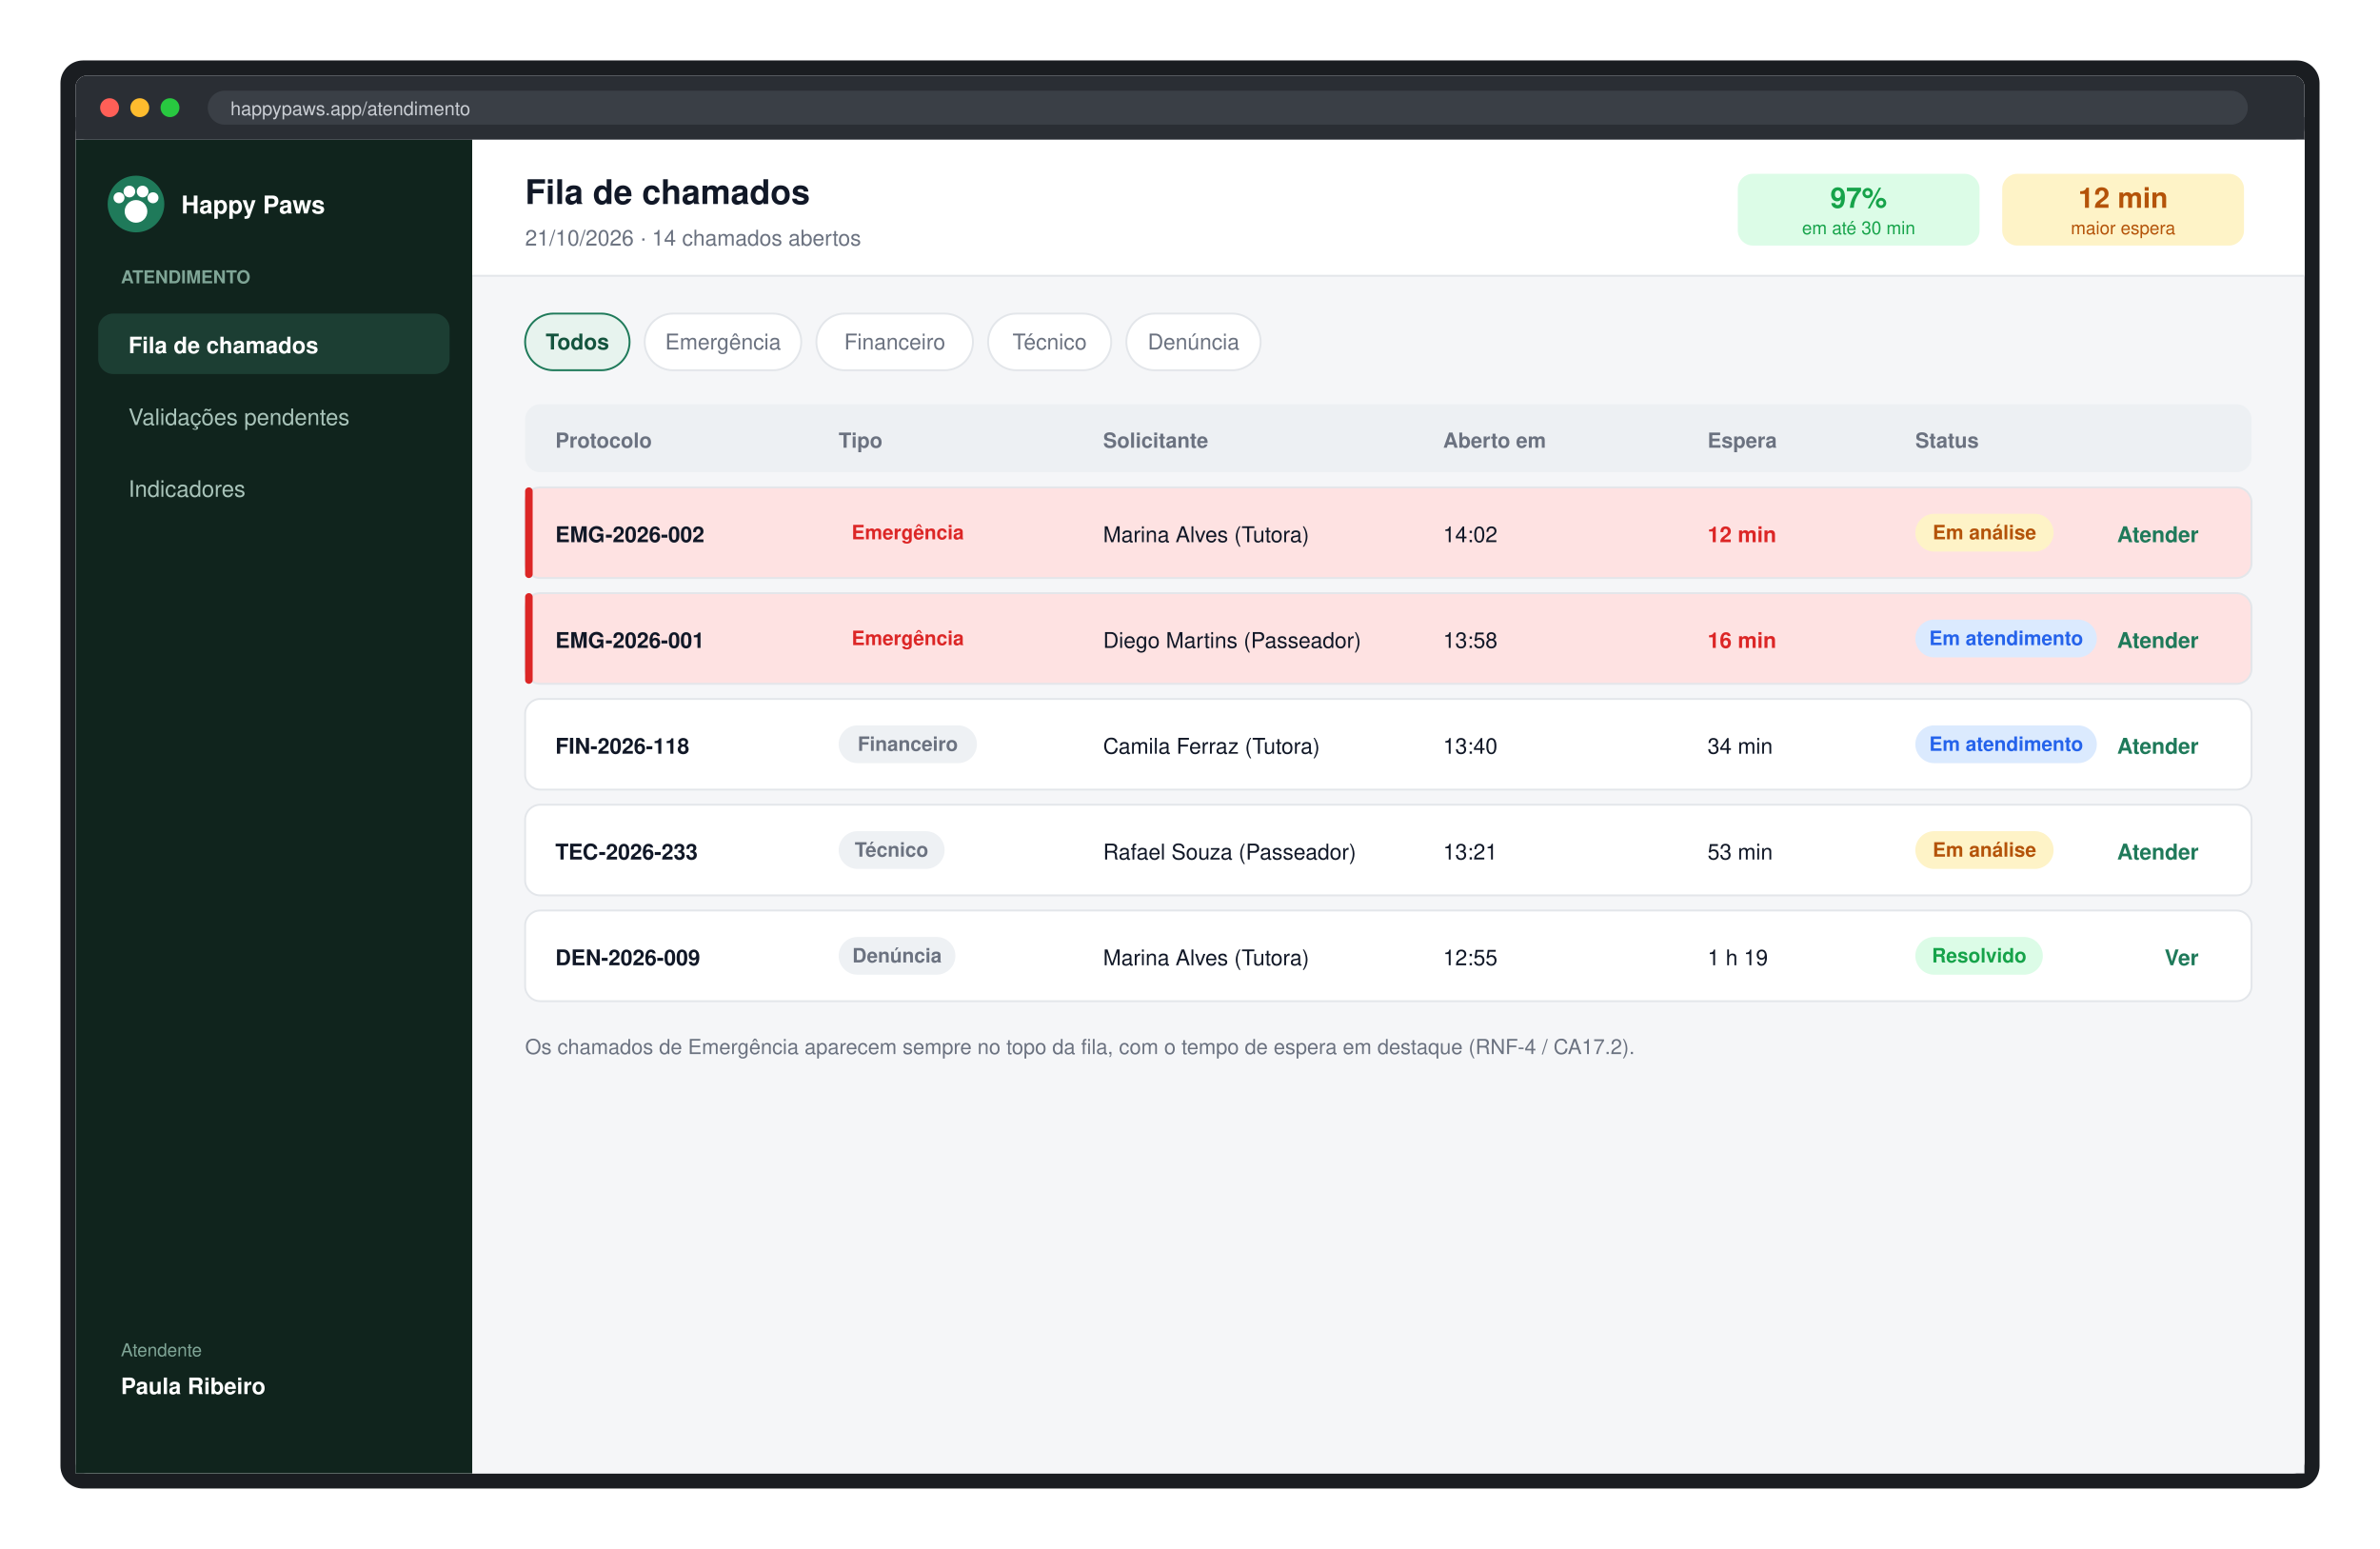
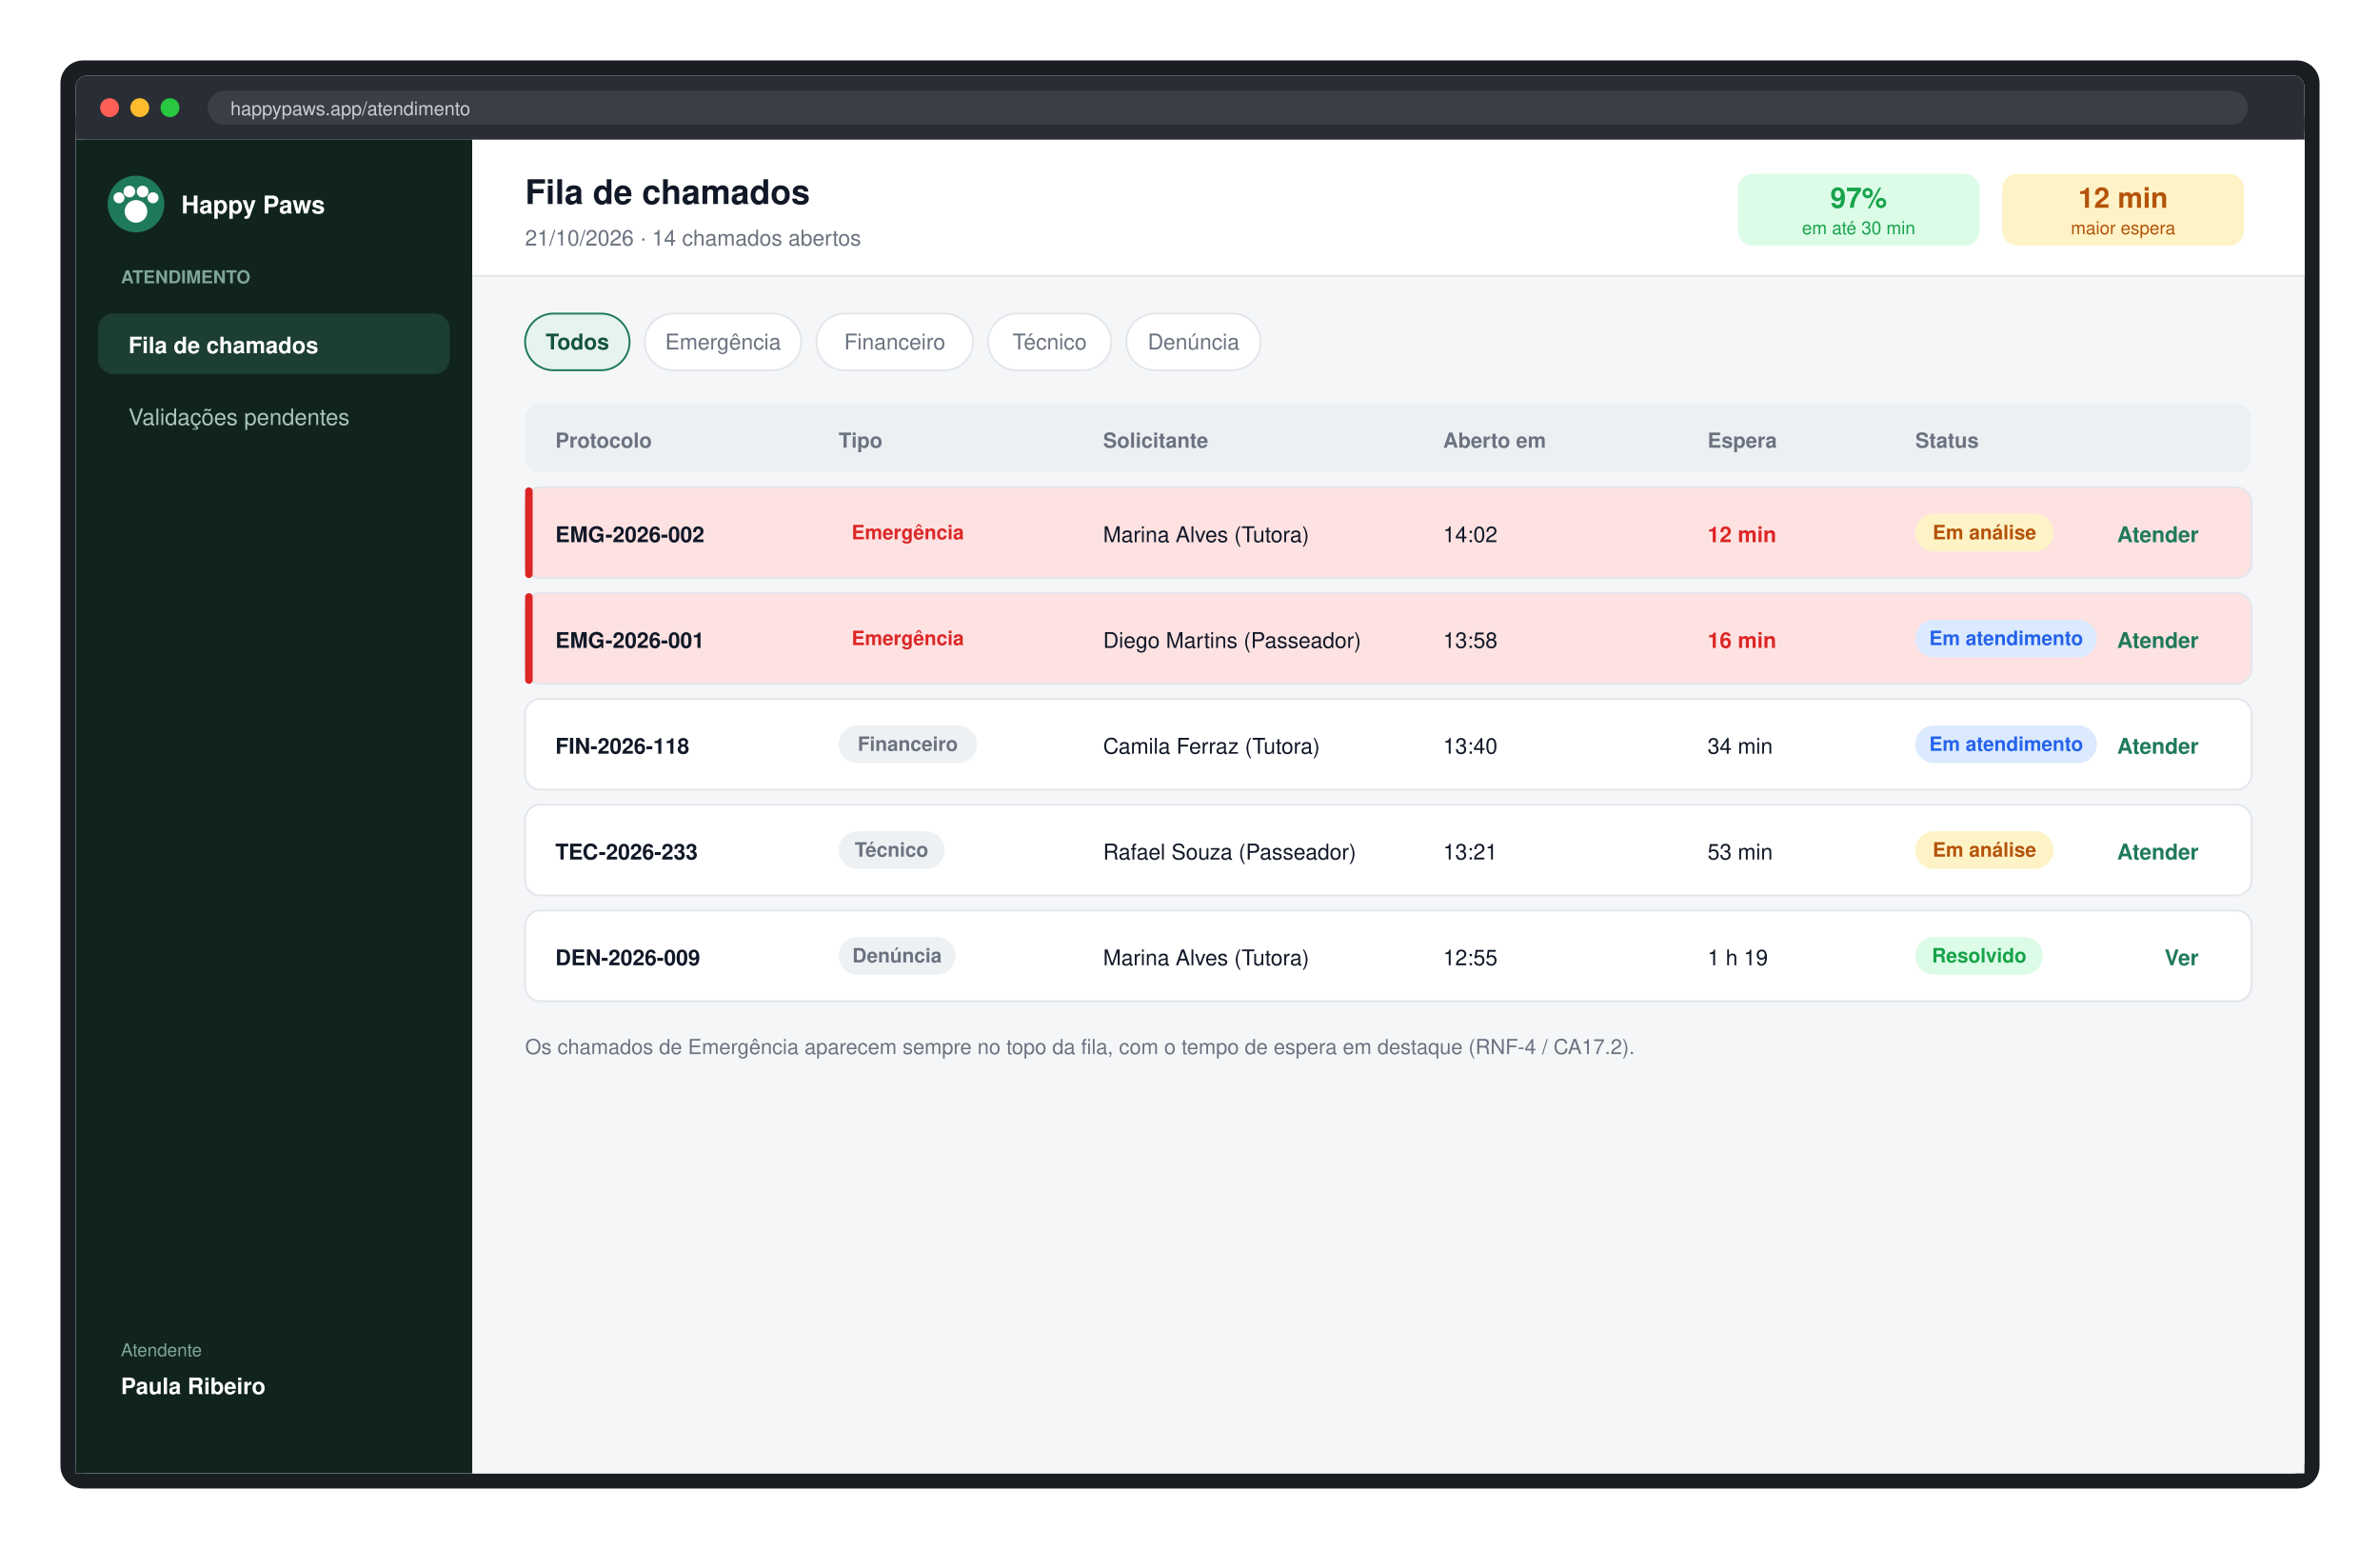
<svg xmlns="http://www.w3.org/2000/svg" width="1260" height="820" viewBox="0 0 1260 820">
  <rect x="0" y="0" width="1260" height="820" fill="#FFFFFF" />
  <rect x="32.0" y="32.0" width="1196.0" height="756.0" fill="#1A1D21" rx="12.0" ry="12.0" />
  <rect x="40.0" y="40.0" width="1180.0" height="740.0" fill="#F5F6F8" rx="6.0" ry="6.0" />
  <rect x="40.0" y="40.0" width="1180.0" height="34.0" fill="#2A2E34" rx="6.0" ry="6.0" />
  <rect x="40.0" y="62.0" width="1180.0" height="12.0" fill="#2A2E34" />
  <circle cx="58.0" cy="57.0" r="5.0" fill="#FF5F57" />
  <circle cx="74.0" cy="57.0" r="5.0" fill="#FEBC2E" />
  <circle cx="90.0" cy="57.0" r="5.0" fill="#28C840" />
  <rect x="110.0" y="48.0" width="1080.0" height="18.0" fill="#3A3F46" rx="9.0" ry="9.0" />
  <text x="122.0" y="61.0" font-family="Helvetica, Arial, sans-serif" font-size="10" fill="#C9CDD3">happypaws.app/atendimento</text>
  <rect x="40.0" y="74.0" width="1180.0" height="706.0" fill="#F5F6F8" />
  <rect x="40.0" y="74.0" width="210.0" height="706.0" fill="#10241D" />
  <circle cx="72.0" cy="108.0" r="15.0" fill="#1F7A5A" />
  <circle cx="72.0" cy="111.9" r="6.0" fill="#FFFFFF" />
  <circle cx="63.0" cy="104.7" r="2.9" fill="#FFFFFF" />
  <circle cx="68.5" cy="101.4" r="3.1" fill="#FFFFFF" />
  <circle cx="75.5" cy="101.4" r="3.1" fill="#FFFFFF" />
  <circle cx="81.0" cy="104.7" r="2.9" fill="#FFFFFF" />
  <text x="96.0" y="113.0" font-family="Helvetica, Arial, sans-serif" font-size="13" fill="#FFFFFF" font-weight="bold">Happy Paws</text>
  <text x="64.0" y="150.0" font-family="Helvetica, Arial, sans-serif" font-size="9.5" fill="#7FA596" font-weight="bold">ATENDIMENTO</text>
  <rect x="52.0" y="166.0" width="186.0" height="32.0" fill="#1C3E33" rx="8.0" ry="8.0" />
  <text x="68.0" y="187.0" font-family="Helvetica, Arial, sans-serif" font-size="12" fill="#FFFFFF" font-weight="bold">Fila de chamados</text>
  <text x="68.0" y="225.0" font-family="Helvetica, Arial, sans-serif" font-size="12" fill="#A9C4BA">Validações pendentes</text>
-   <text x="68.0" y="263.0" font-family="Helvetica, Arial, sans-serif" font-size="12" fill="#A9C4BA">Indicadores</text>
  <text x="64.0" y="718.0" font-family="Helvetica, Arial, sans-serif" font-size="9.5" fill="#7FA596">Atendente</text>
  <text x="64.0" y="738.0" font-family="Helvetica, Arial, sans-serif" font-size="12" fill="#FFFFFF" font-weight="bold">Paula Ribeiro</text>
  <rect x="250.0" y="74.0" width="970.0" height="72.0" fill="#FFFFFF" />
  <line x1="250.0" y1="146.0" x2="1220.0" y2="146.0" stroke="#E3E6EA" stroke-width="1.0" />
  <text x="278.0" y="108.0" font-family="Helvetica, Arial, sans-serif" font-size="18" fill="#111827" font-weight="bold">Fila de chamados</text>
  <text x="278.0" y="130.0" font-family="Helvetica, Arial, sans-serif" font-size="11.5" fill="#6B7280">21/10/2026 · 14 chamados abertos</text>
  <rect x="920.0" y="92.0" width="128.0" height="38.0" fill="#DCFCE7" rx="8.0" ry="8.0" />
  <text x="984.0" y="110.0" font-family="Helvetica, Arial, sans-serif" font-size="15" fill="#16A34A" font-weight="bold" text-anchor="middle">97%</text>
  <text x="984.0" y="124.0" font-family="Helvetica, Arial, sans-serif" font-size="9.5" fill="#16A34A" text-anchor="middle">em até 30 min</text>
  <rect x="1060.0" y="92.0" width="128.0" height="38.0" fill="#FEF3C7" rx="8.0" ry="8.0" />
  <text x="1124.0" y="110.0" font-family="Helvetica, Arial, sans-serif" font-size="15" fill="#B45309" font-weight="bold" text-anchor="middle">12 min</text>
  <text x="1124.0" y="124.0" font-family="Helvetica, Arial, sans-serif" font-size="9.5" fill="#B45309" text-anchor="middle">maior espera</text>
  <rect x="278.0" y="166.0" width="55.3" height="30.0" fill="#E7F3EE" rx="15.0" ry="15.0" stroke="#1F7A5A" stroke-width="1.0" />
  <text x="305.7" y="185.0" font-family="Helvetica, Arial, sans-serif" font-size="11.5" fill="#14543E" font-weight="bold" text-anchor="middle">Todos</text>
  <rect x="341.3" y="166.0" width="82.9" height="30.0" fill="#FFFFFF" rx="15.0" ry="15.0" stroke="#E3E6EA" stroke-width="1.0" />
  <text x="382.8" y="185.0" font-family="Helvetica, Arial, sans-serif" font-size="11.5" fill="#6B7280" text-anchor="middle">Emergência</text>
  <rect x="432.2" y="166.0" width="82.9" height="30.0" fill="#FFFFFF" rx="15.0" ry="15.0" stroke="#E3E6EA" stroke-width="1.0" />
  <text x="473.7" y="185.0" font-family="Helvetica, Arial, sans-serif" font-size="11.5" fill="#6B7280" text-anchor="middle">Financeiro</text>
  <rect x="523.1" y="166.0" width="65.2" height="30.0" fill="#FFFFFF" rx="15.0" ry="15.0" stroke="#E3E6EA" stroke-width="1.0" />
  <text x="555.7" y="185.0" font-family="Helvetica, Arial, sans-serif" font-size="11.5" fill="#6B7280" text-anchor="middle">Técnico</text>
  <rect x="596.3" y="166.0" width="71.1" height="30.0" fill="#FFFFFF" rx="15.0" ry="15.0" stroke="#E3E6EA" stroke-width="1.0" />
  <text x="631.9" y="185.0" font-family="Helvetica, Arial, sans-serif" font-size="11.5" fill="#6B7280" text-anchor="middle">Denúncia</text>
  <rect x="278.0" y="214.0" width="914.0" height="36.0" fill="#EDF0F3" rx="8.0" ry="8.0" />
  <text x="294.0" y="237.0" font-family="Helvetica, Arial, sans-serif" font-size="11" fill="#6B7280" font-weight="bold">Protocolo</text>
  <text x="444.0" y="237.0" font-family="Helvetica, Arial, sans-serif" font-size="11" fill="#6B7280" font-weight="bold">Tipo</text>
  <text x="584.0" y="237.0" font-family="Helvetica, Arial, sans-serif" font-size="11" fill="#6B7280" font-weight="bold">Solicitante</text>
  <text x="764.0" y="237.0" font-family="Helvetica, Arial, sans-serif" font-size="11" fill="#6B7280" font-weight="bold">Aberto em</text>
  <text x="904.0" y="237.0" font-family="Helvetica, Arial, sans-serif" font-size="11" fill="#6B7280" font-weight="bold">Espera</text>
  <text x="1014.0" y="237.0" font-family="Helvetica, Arial, sans-serif" font-size="11" fill="#6B7280" font-weight="bold">Status</text>
  <rect x="278.0" y="258.0" width="914.0" height="48.0" fill="#FEE2E2" rx="8.0" ry="8.0" stroke="#E3E6EA" stroke-width="1.0" />
  <rect x="278.0" y="258.0" width="4.0" height="48.0" fill="#DC2626" rx="2.0" ry="2.0" />
  <text x="294.0" y="287.0" font-family="Helvetica, Arial, sans-serif" font-size="11.5" fill="#111827" font-weight="bold">EMG-2026-002</text>
  <rect x="444.0" y="272.0" width="73.2" height="20.0" fill="#FEE2E2" rx="10.0" ry="10.0" />
  <text x="480.6" y="285.5" font-family="Helvetica, Arial, sans-serif" font-size="10.5" fill="#DC2626" font-weight="bold" text-anchor="middle">Emergência</text>
  <text x="584.0" y="287.0" font-family="Helvetica, Arial, sans-serif" font-size="11.5" fill="#111827">Marina Alves (Tutora)</text>
  <text x="764.0" y="287.0" font-family="Helvetica, Arial, sans-serif" font-size="11.5" fill="#111827">14:02</text>
  <text x="904.0" y="287.0" font-family="Helvetica, Arial, sans-serif" font-size="11.5" fill="#DC2626" font-weight="bold">12 min</text>
  <rect x="1014.0" y="272.0" width="73.2" height="20.0" fill="#FEF3C7" rx="10.0" ry="10.0" />
  <text x="1050.6" y="285.5" font-family="Helvetica, Arial, sans-serif" font-size="10.5" fill="#B45309" font-weight="bold" text-anchor="middle">Em análise</text>
  <text x="1164.0" y="287.0" font-family="Helvetica, Arial, sans-serif" font-size="11.5" fill="#1F7A5A" font-weight="bold" text-anchor="end">Atender</text>
  <rect x="278.0" y="314.0" width="914.0" height="48.0" fill="#FEE2E2" rx="8.0" ry="8.0" stroke="#E3E6EA" stroke-width="1.0" />
  <rect x="278.0" y="314.0" width="4.0" height="48.0" fill="#DC2626" rx="2.0" ry="2.0" />
  <text x="294.0" y="343.0" font-family="Helvetica, Arial, sans-serif" font-size="11.5" fill="#111827" font-weight="bold">EMG-2026-001</text>
  <rect x="444.0" y="328.0" width="73.2" height="20.0" fill="#FEE2E2" rx="10.0" ry="10.0" />
  <text x="480.6" y="341.5" font-family="Helvetica, Arial, sans-serif" font-size="10.5" fill="#DC2626" font-weight="bold" text-anchor="middle">Emergência</text>
  <text x="584.0" y="343.0" font-family="Helvetica, Arial, sans-serif" font-size="11.5" fill="#111827">Diego Martins (Passeador)</text>
  <text x="764.0" y="343.0" font-family="Helvetica, Arial, sans-serif" font-size="11.5" fill="#111827">13:58</text>
  <text x="904.0" y="343.0" font-family="Helvetica, Arial, sans-serif" font-size="11.5" fill="#DC2626" font-weight="bold">16 min</text>
  <rect x="1014.0" y="328.0" width="96.1" height="20.0" fill="#DBEAFE" rx="10.0" ry="10.0" />
  <text x="1062.1" y="341.5" font-family="Helvetica, Arial, sans-serif" font-size="10.5" fill="#2563EB" font-weight="bold" text-anchor="middle">Em atendimento</text>
  <text x="1164.0" y="343.0" font-family="Helvetica, Arial, sans-serif" font-size="11.5" fill="#1F7A5A" font-weight="bold" text-anchor="end">Atender</text>
  <rect x="278.0" y="370.0" width="914.0" height="48.0" fill="#FFFFFF" rx="8.0" ry="8.0" stroke="#E3E6EA" stroke-width="1.0" />
  <text x="294.0" y="399.0" font-family="Helvetica, Arial, sans-serif" font-size="11.5" fill="#111827" font-weight="bold">FIN-2026-118</text>
  <rect x="444.0" y="384.0" width="73.2" height="20.0" fill="#EEF1F4" rx="10.0" ry="10.0" />
  <text x="480.6" y="397.5" font-family="Helvetica, Arial, sans-serif" font-size="10.5" fill="#6B7280" font-weight="bold" text-anchor="middle">Financeiro</text>
  <text x="584.0" y="399.0" font-family="Helvetica, Arial, sans-serif" font-size="11.5" fill="#111827">Camila Ferraz (Tutora)</text>
  <text x="764.0" y="399.0" font-family="Helvetica, Arial, sans-serif" font-size="11.5" fill="#111827">13:40</text>
  <text x="904.0" y="399.0" font-family="Helvetica, Arial, sans-serif" font-size="11.5" fill="#111827">34 min</text>
  <rect x="1014.0" y="384.0" width="96.1" height="20.0" fill="#DBEAFE" rx="10.0" ry="10.0" />
  <text x="1062.1" y="397.5" font-family="Helvetica, Arial, sans-serif" font-size="10.5" fill="#2563EB" font-weight="bold" text-anchor="middle">Em atendimento</text>
  <text x="1164.0" y="399.0" font-family="Helvetica, Arial, sans-serif" font-size="11.5" fill="#1F7A5A" font-weight="bold" text-anchor="end">Atender</text>
  <rect x="278.0" y="426.0" width="914.0" height="48.0" fill="#FFFFFF" rx="8.0" ry="8.0" stroke="#E3E6EA" stroke-width="1.0" />
  <text x="294.0" y="455.0" font-family="Helvetica, Arial, sans-serif" font-size="11.5" fill="#111827" font-weight="bold">TEC-2026-233</text>
  <rect x="444.0" y="440.0" width="56.1" height="20.0" fill="#EEF1F4" rx="10.0" ry="10.0" />
  <text x="472.0" y="453.5" font-family="Helvetica, Arial, sans-serif" font-size="10.5" fill="#6B7280" font-weight="bold" text-anchor="middle">Técnico</text>
  <text x="584.0" y="455.0" font-family="Helvetica, Arial, sans-serif" font-size="11.5" fill="#111827">Rafael Souza (Passeador)</text>
  <text x="764.0" y="455.0" font-family="Helvetica, Arial, sans-serif" font-size="11.5" fill="#111827">13:21</text>
  <text x="904.0" y="455.0" font-family="Helvetica, Arial, sans-serif" font-size="11.5" fill="#111827">53 min</text>
  <rect x="1014.0" y="440.0" width="73.2" height="20.0" fill="#FEF3C7" rx="10.0" ry="10.0" />
  <text x="1050.6" y="453.5" font-family="Helvetica, Arial, sans-serif" font-size="10.5" fill="#B45309" font-weight="bold" text-anchor="middle">Em análise</text>
  <text x="1164.0" y="455.0" font-family="Helvetica, Arial, sans-serif" font-size="11.5" fill="#1F7A5A" font-weight="bold" text-anchor="end">Atender</text>
  <rect x="278.0" y="482.0" width="914.0" height="48.0" fill="#FFFFFF" rx="8.0" ry="8.0" stroke="#E3E6EA" stroke-width="1.0" />
  <text x="294.0" y="511.0" font-family="Helvetica, Arial, sans-serif" font-size="11.5" fill="#111827" font-weight="bold">DEN-2026-009</text>
  <rect x="444.0" y="496.0" width="61.8" height="20.0" fill="#EEF1F4" rx="10.0" ry="10.0" />
  <text x="474.9" y="509.5" font-family="Helvetica, Arial, sans-serif" font-size="10.5" fill="#6B7280" font-weight="bold" text-anchor="middle">Denúncia</text>
  <text x="584.0" y="511.0" font-family="Helvetica, Arial, sans-serif" font-size="11.5" fill="#111827">Marina Alves (Tutora)</text>
  <text x="764.0" y="511.0" font-family="Helvetica, Arial, sans-serif" font-size="11.5" fill="#111827">12:55</text>
  <text x="904.0" y="511.0" font-family="Helvetica, Arial, sans-serif" font-size="11.5" fill="#111827">1 h 19</text>
  <rect x="1014.0" y="496.0" width="67.5" height="20.0" fill="#DCFCE7" rx="10.0" ry="10.0" />
  <text x="1047.8" y="509.5" font-family="Helvetica, Arial, sans-serif" font-size="10.5" fill="#16A34A" font-weight="bold" text-anchor="middle">Resolvido</text>
  <text x="1164.0" y="511.0" font-family="Helvetica, Arial, sans-serif" font-size="11.5" fill="#1F7A5A" font-weight="bold" text-anchor="end">Ver</text>
  <text x="278.0" y="558.0" font-family="Helvetica, Arial, sans-serif" font-size="11" fill="#6B7280">Os chamados de Emergência aparecem sempre no topo da fila, com o tempo de espera em destaque (RNF-4 / CA17.2).</text>
</svg>
